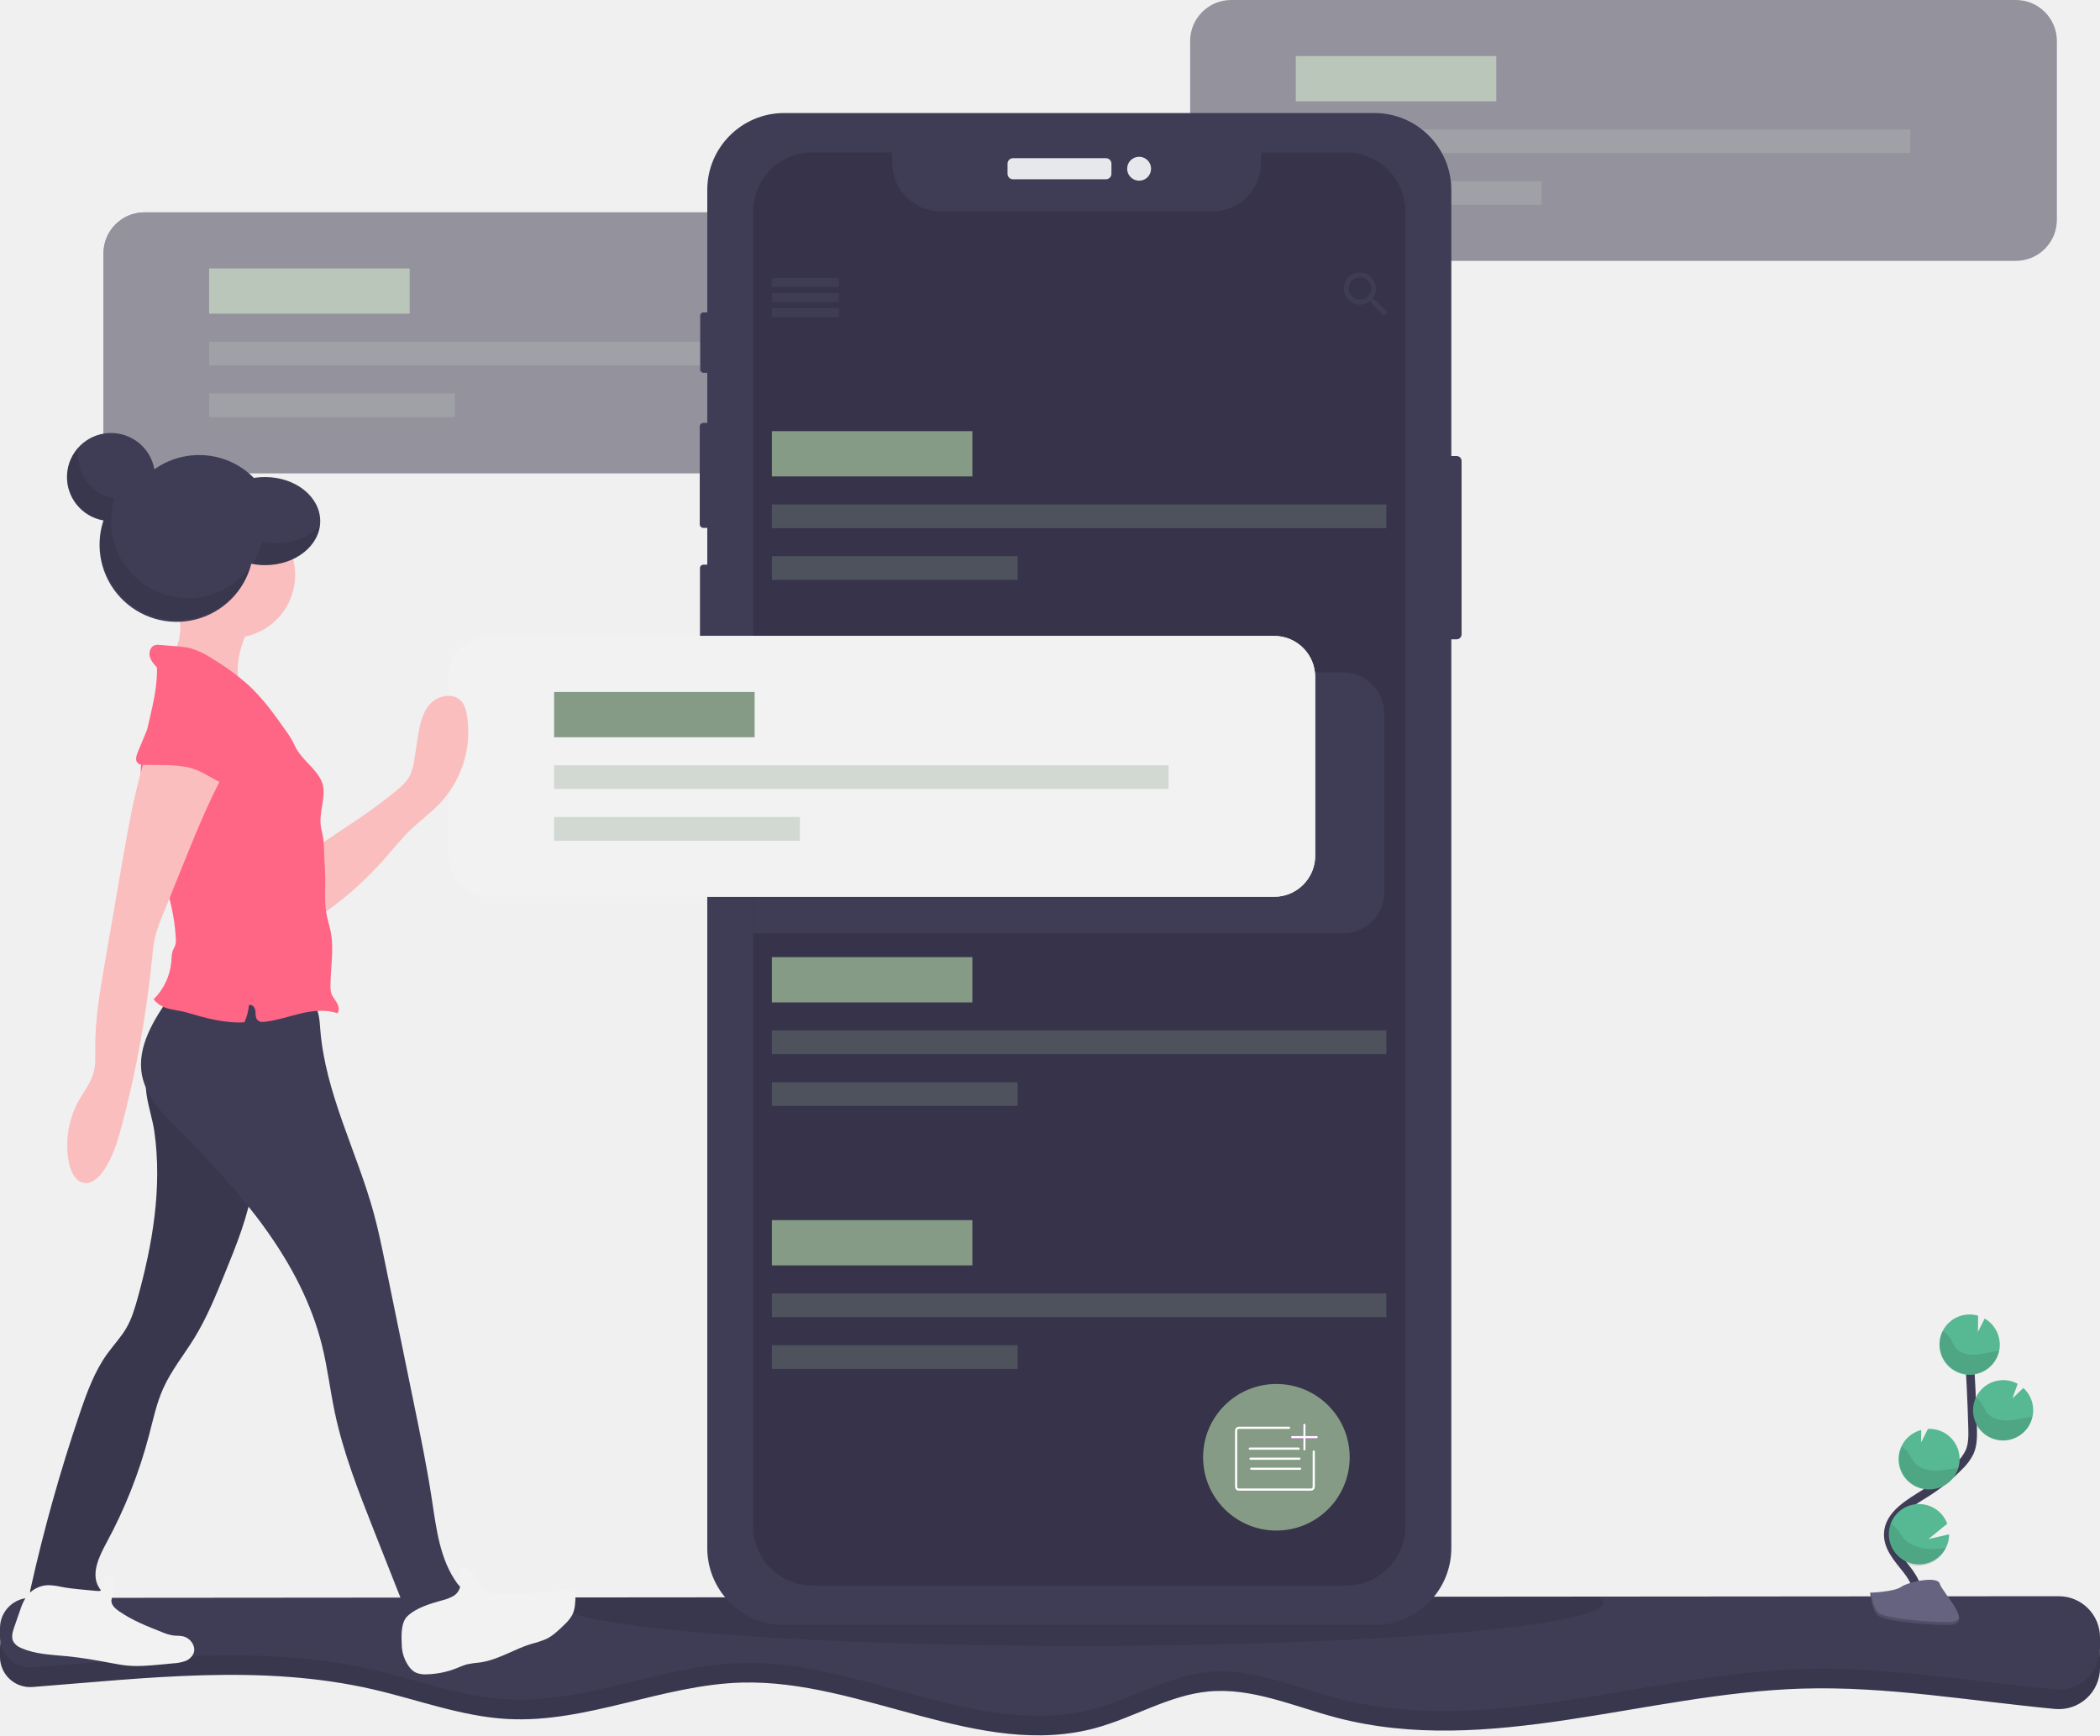
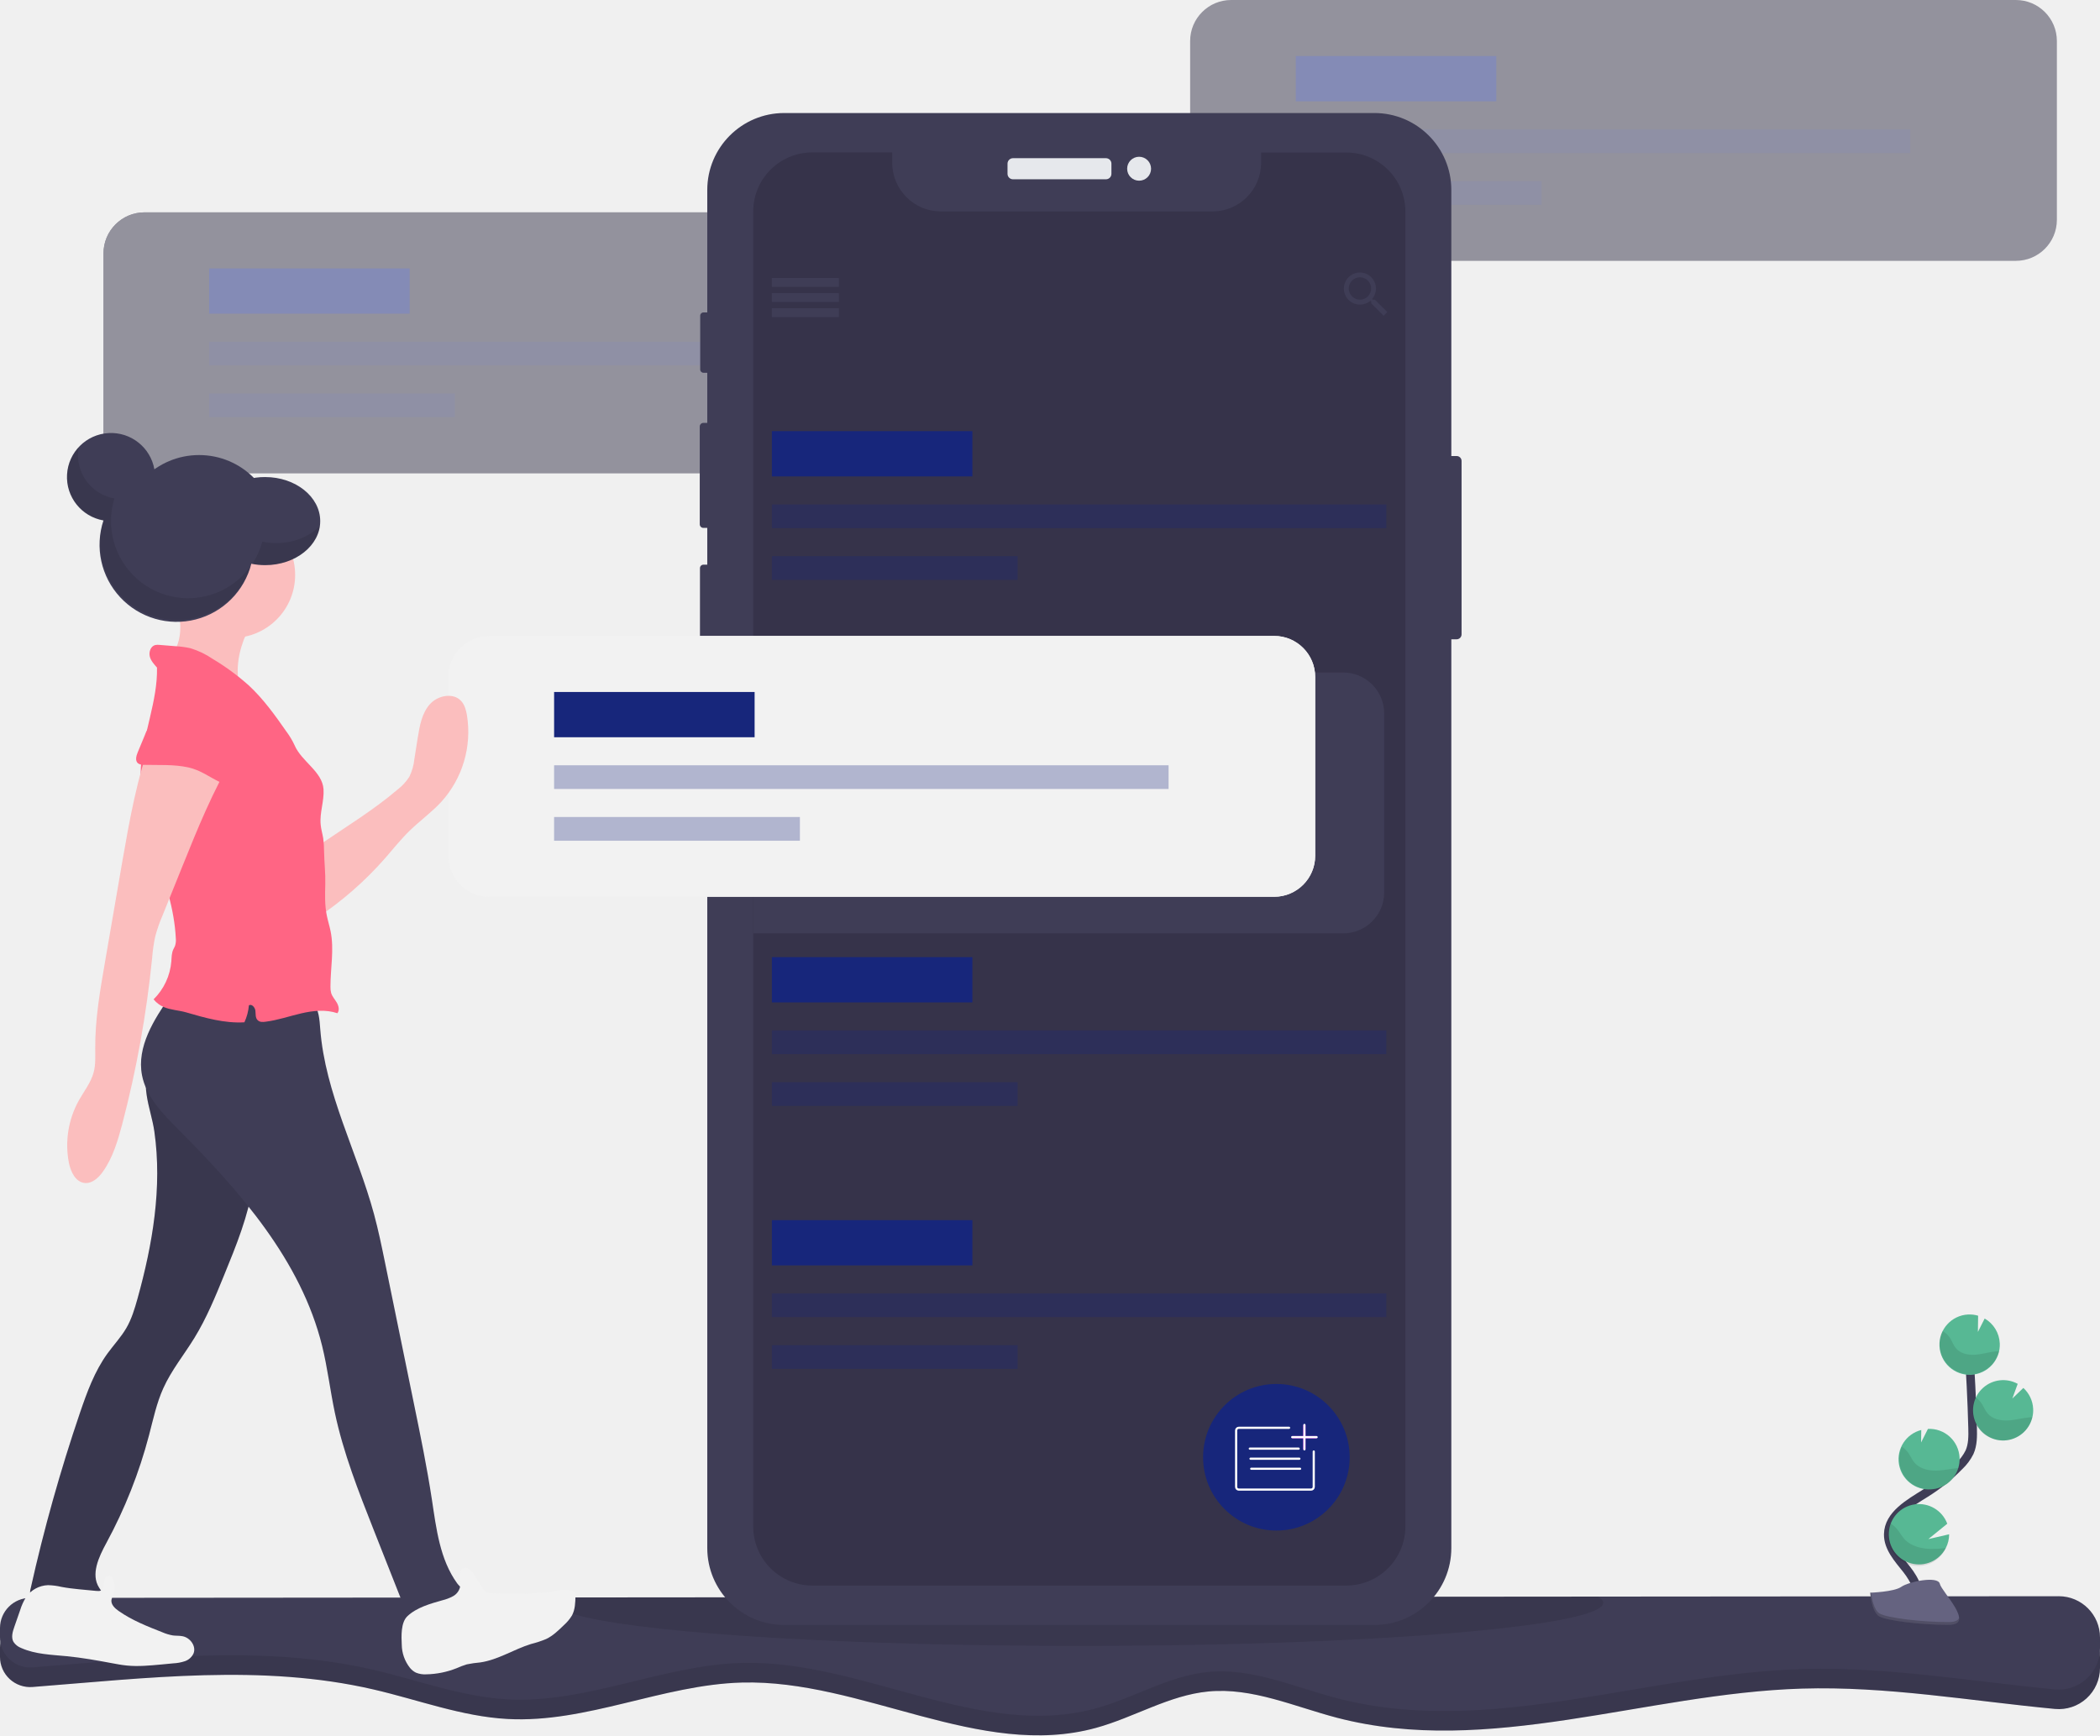
<svg xmlns="http://www.w3.org/2000/svg" id="ada6f7ae-8394-4767-8700-18704e9e9034" data-name="Layer 1" width="974" height="805.02" viewBox="0 0 974 805.02">
  <path d="M1087,816.24v5a19.11,19.11,0,0,1-20.91,19c-39.15-3.72-78.12-10.64-117.4-9.43-72.42,2.21-145.44,31.83-215.54,13.53-19.77-5.16-39.32-14.13-59.66-12.2-18.25,1.73-34.49,12.05-52.17,16.89C567.55,863.79,512.8,826.49,457.06,828c-36.74,1-71.92,18.89-108.62,16.9-21.27-1.14-41.53-8.92-62.28-13.71-51.66-11.94-104.86-5.27-158.09-1.13A14,14,0,0,1,113,816.13v-4.28a14,14,0,0,1,14-14l940.92-.76A19.11,19.11,0,0,1,1087,816.24Z" transform="translate(-113 -47.49)" fill="#3f3d56" />
  <path d="M1087,816.24v5a19.11,19.11,0,0,1-20.91,19c-39.15-3.72-78.12-10.64-117.4-9.43-72.42,2.21-145.44,31.83-215.54,13.53-19.77-5.16-39.32-14.13-59.66-12.2-18.25,1.73-34.49,12.05-52.17,16.89C567.55,863.79,512.8,826.49,457.06,828c-36.74,1-71.92,18.89-108.62,16.9-21.27-1.14-41.53-8.92-62.28-13.71-51.66-11.94-104.86-5.27-158.09-1.13A14,14,0,0,1,113,816.13v-4.28a14,14,0,0,1,14-14l940.92-.76A19.11,19.11,0,0,1,1087,816.24Z" transform="translate(-113 -47.49)" opacity="0.1" />
  <path d="M1087,807.1v5a20.39,20.39,0,0,1-.11,2.08,19.11,19.11,0,0,1-20.8,17c-39.15-3.73-78.12-10.65-117.4-9.44-72.42,2.22-145.44,31.84-215.54,13.53-19.77-5.16-39.32-14.13-59.66-12.2-18.25,1.73-34.49,12.05-52.17,16.9-53.77,14.72-108.52-22.58-164.26-21.08-36.74,1-71.92,18.89-108.62,16.91-21.27-1.15-41.53-8.92-62.28-13.72-51.65-11.93-104.86-5.26-158.09-1.12a14,14,0,0,1-14.86-11.5A13.7,13.7,0,0,1,113,807v-4.28a14,14,0,0,1,14-14l235.83-.19,481.81-.4,223.28-.18A19.11,19.11,0,0,1,1087,807.1Z" transform="translate(-113 -47.49)" fill="#3f3d56" />
  <path d="M856.59,791c0,2.21-4.36,4.33-12.4,6.32C812,805.27,721,811,613.59,811c-105.67,0-195.58-5.55-229-13.31-9-2.09-14-4.34-14-6.69,0-.82.6-1.63,1.78-2.43l481.81-.4C855.77,789.1,856.59,790,856.59,791Z" transform="translate(-113 -47.49)" opacity="0.1" />
  <g opacity="0.5">
    <rect x="552" width="402" height="121" rx="19.03" fill="#36334a" />
-     <rect x="601" y="26" width="93" height="21" fill="#859b85" />
-     <rect x="601" y="60" width="285" height="11" fill="#859b85" opacity="0.3" />
-     <rect x="601" y="84" width="114" height="11" fill="#859b85" opacity="0.3" />
+     <rect x="601" y="26" width="93" height="21" fill="#17267b" />
+     <rect x="601" y="60" width="285" height="11" fill="#17267b" opacity="0.3" />
+     <rect x="601" y="84" width="114" height="11" fill="#17267b" opacity="0.3" />
  </g>
  <g opacity="0.5">
    <rect x="48" y="98.51" width="402" height="121" rx="19.03" fill="#36334a" />
    <rect x="97" y="124.51" width="93" height="21" fill="#36334a" />
    <rect x="97" y="158.51" width="285" height="11" fill="#36334a" />
    <rect x="97" y="182.51" width="114" height="11" fill="#36334a" />
    <rect x="48" y="98.51" width="402" height="121" rx="19.03" fill="#36334a" />
-     <rect x="97" y="124.51" width="93" height="21" fill="#859b85" />
-     <rect x="97" y="158.51" width="285" height="11" fill="#859b85" opacity="0.3" />
-     <rect x="97" y="182.51" width="114" height="11" fill="#859b85" opacity="0.3" />
+     <rect x="97" y="124.51" width="93" height="21" fill="#17267b" />
+     <rect x="97" y="158.51" width="285" height="11" fill="#17267b" opacity="0.3" />
+     <rect x="97" y="182.51" width="114" height="11" fill="#17267b" opacity="0.3" />
  </g>
  <rect x="667.58" y="211.54" width="10.31" height="85.02" rx="2.29" fill="#3f3d56" />
  <rect x="324.76" y="144.93" width="5.79" height="27.99" rx="1.5" fill="#3f3d56" />
  <rect x="324.55" y="196.17" width="6.52" height="48.72" rx="1.69" fill="#3f3d56" />
  <rect x="324.65" y="261.94" width="6.21" height="49.14" rx="1.61" fill="#3f3d56" />
  <rect x="328.04" y="52.43" width="345.1" height="701.37" rx="35.69" fill="#3f3d56" />
  <rect x="467.3" y="73.38" width="48.19" height="9.79" rx="2.54" fill="#e6e8ec" />
  <circle cx="528.33" cy="78.27" r="5.55" fill="#e6e8ec" />
  <path d="M764.83,145.6v610A27.41,27.41,0,0,1,737.42,783H489.76a27.41,27.41,0,0,1-27.41-27.4v-610a27.41,27.41,0,0,1,27.41-27.41h37.06V123a22.58,22.58,0,0,0,22.57,22.57h126A22.57,22.57,0,0,0,697.91,123v-4.76h39.51A27.41,27.41,0,0,1,764.83,145.6Z" transform="translate(-113 -47.49)" fill="#36334a" />
  <rect x="358" y="129" width="31" height="4" fill="#3f3d56" />
  <rect x="358" y="136" width="31" height="4" fill="#3f3d56" />
  <rect x="358" y="143" width="31" height="4" fill="#3f3d56" />
  <rect x="358" y="129" width="31" height="4" fill="#3f3d56" />
  <rect x="358" y="136" width="31" height="4" fill="#3f3d56" />
  <rect x="358" y="143" width="31" height="4" fill="#3f3d56" />
  <path d="M750.66,186.49h-.91l-.35-.29a7.61,7.61,0,0,0,1.78-4.89,7.44,7.44,0,1,0-7.4,7.48,7.73,7.73,0,0,0,4.88-1.78l.34.29v.92l5.74,5.75,1.72-1.72Zm-6.88,0a5.18,5.18,0,1,1,5.16-5.18A5.15,5.15,0,0,1,743.78,186.49Z" transform="translate(-113 -47.49)" fill="#3f3d56" />
-   <rect x="358" y="200" width="93" height="21" fill="#859b85" />
-   <rect x="358" y="234" width="285" height="11" fill="#859b85" opacity="0.3" />
-   <rect x="358" y="258" width="114" height="11" fill="#859b85" opacity="0.3" />
-   <rect x="358" y="444" width="93" height="21" fill="#859b85" />
-   <rect x="358" y="478" width="285" height="11" fill="#859b85" opacity="0.3" />
-   <rect x="358" y="502" width="114" height="11" fill="#859b85" opacity="0.3" />
-   <rect x="358" y="566" width="93" height="21" fill="#859b85" />
-   <rect x="358" y="600" width="285" height="11" fill="#859b85" opacity="0.3" />
-   <rect x="358" y="624" width="114" height="11" fill="#859b85" opacity="0.3" />
-   <circle cx="592" cy="676" r="34" fill="#859b85" />
+   <rect x="358" y="200" width="93" height="21" fill="#17267b" />
+   <rect x="358" y="234" width="285" height="11" fill="#17267b" opacity="0.3" />
+   <rect x="358" y="258" width="114" height="11" fill="#17267b" opacity="0.3" />
+   <rect x="358" y="444" width="93" height="21" fill="#17267b" />
+   <rect x="358" y="478" width="285" height="11" fill="#17267b" opacity="0.3" />
+   <rect x="358" y="502" width="114" height="11" fill="#17267b" opacity="0.3" />
+   <rect x="358" y="566" width="93" height="21" fill="#17267b" />
+   <rect x="358" y="600" width="285" height="11" fill="#17267b" opacity="0.3" />
+   <rect x="358" y="624" width="114" height="11" fill="#17267b" opacity="0.3" />
+   <circle cx="592" cy="676" r="34" fill="#17267b" />
  <path d="M722.33,720.81v16.43a1.25,1.25,0,0,1-1.25,1.25h-33.5a1.25,1.25,0,0,1-1.25-1.25V711.07a1.25,1.25,0,0,1,1.25-1.25h23.31" transform="translate(-113 -47.49)" fill="none" stroke="#fff" stroke-linecap="round" stroke-miterlimit="10" />
  <line x1="579.67" y1="672" x2="602.33" y2="672" fill="none" stroke="#fff" stroke-linecap="round" stroke-miterlimit="10" />
  <line x1="580" y1="676.67" x2="602.67" y2="676.67" fill="none" stroke="#fff" stroke-linecap="round" stroke-miterlimit="10" />
  <line x1="580.33" y1="681.33" x2="603" y2="681.33" fill="none" stroke="#fff" stroke-linecap="round" stroke-miterlimit="10" />
  <line x1="605" y1="661" x2="605" y2="672.33" fill="none" stroke="#f0f" stroke-miterlimit="10" />
  <line x1="610.67" y1="666.67" x2="599.33" y2="666.67" fill="none" stroke="#f0f" stroke-miterlimit="10" />
  <line x1="605" y1="661" x2="605" y2="672.33" fill="none" stroke="#fff" stroke-linecap="round" stroke-miterlimit="10" />
  <line x1="610.67" y1="666.67" x2="599.33" y2="666.67" fill="none" stroke="#fff" stroke-linecap="round" stroke-miterlimit="10" />
  <path d="M1001.6,792.66c3-5.51-.4-12.27-4.29-17.18s-8.61-10-8.51-16.29c.15-9,9.7-14.31,17.33-19.09a84,84,0,0,0,15.56-12.51,22.8,22.8,0,0,0,4.78-6.4c1.58-3.52,1.54-7.52,1.44-11.37q-.51-19.26-1.91-38.49" transform="translate(-113 -47.49)" fill="none" stroke="#3f3d56" stroke-miterlimit="10" stroke-width="4" />
  <path d="M1040.51,670.63a14,14,0,0,0-7-11.5l-3.14,6.22.1-7.53a14.22,14.22,0,0,0-4.63-.56,14,14,0,1,0,14.68,13.37Z" transform="translate(-113 -47.49)" fill="#57b894" />
  <path d="M1015.48,765.62a14,14,0,1,1,.68-11.3l-8.77,7.13,9.65-2.23A14,14,0,0,1,1015.48,765.62Z" transform="translate(-113 -47.49)" fill="#57b894" />
  <path d="M1008.55,738.37a14,14,0,0,1-4.45-27.53l-.08,5.78,3.18-6.29h0a14,14,0,0,1,14.67,13.36,13.84,13.84,0,0,1-.6,4.79A14,14,0,0,1,1008.55,738.37Z" transform="translate(-113 -47.49)" fill="#57b894" />
  <path d="M1042.62,715.7a14,14,0,1,1,6.21-26.27l-2.48,6.8,5.1-4.9A14,14,0,0,1,1056,701a13.79,13.79,0,0,1-.35,3.87A14,14,0,0,1,1042.62,715.7Z" transform="translate(-113 -47.49)" fill="#57b894" />
  <path d="M1038.62,674.37c-3.24.35-6.39,1.36-9.64,1.56s-6.82-.57-8.88-3.1c-1.1-1.36-1.66-3.08-2.59-4.57a10,10,0,0,0-3.54-3.33,14,14,0,1,0,26.24,9.32Q1039.42,674.28,1038.62,674.37Z" transform="translate(-113 -47.49)" opacity="0.1" />
  <path d="M1042.62,715.7a14,14,0,0,1-13.35-20,10.37,10.37,0,0,1,2.82,2.82c1,1.51,1.61,3.26,2.78,4.64,2.19,2.57,5.92,3.41,9.31,3.26s6.66-1.12,10-1.43c.47,0,.94-.07,1.42-.08A14,14,0,0,1,1042.62,715.7Z" transform="translate(-113 -47.49)" opacity="0.1" />
  <path d="M1008.55,738.37a14,14,0,0,1-13.46-19.76,11.48,11.48,0,0,1,3,2.85c1.09,1.54,1.77,3.32,3.05,4.74,2.37,2.63,6.35,3.56,9.93,3.48s6.83-.93,10.28-1.2A14,14,0,0,1,1008.55,738.37Z" transform="translate(-113 -47.49)" opacity="0.1" />
  <path d="M1015.48,765.62a14,14,0,0,1-25.59-11.45,13.84,13.84,0,0,1,3.08,2.75c1.34,1.62,2.22,3.47,3.76,5,2.87,2.82,7.5,4,11.63,4.09A60,60,0,0,0,1015.48,765.62Z" transform="translate(-113 -47.49)" opacity="0.1" />
  <path d="M980.43,786.31s11.08-.34,14.42-2.72,17-5.21,17.86-1.4,16.65,19,4.15,19.06-29.06-1.94-32.4-4S980.43,786.31,980.43,786.31Z" transform="translate(-113 -47.49)" fill="#656380" />
  <path d="M1017.08,799.93c-12.51.1-29.06-1.95-32.39-4-2.54-1.55-3.55-7.09-3.89-9.65h-.37s.7,8.94,4,11,19.89,4.07,32.4,4c3.61,0,4.85-1.31,4.78-3.21C1021.14,799.19,1019.77,799.9,1017.08,799.93Z" transform="translate(-113 -47.49)" opacity="0.2" />
  <path d="M755,378.52v82.94a19,19,0,0,1-19,19H462.35v-121H736A19,19,0,0,1,755,378.52Z" transform="translate(-113 -47.49)" fill="#3f3d56" />
  <rect x="208" y="295" width="402" height="121" rx="19.03" fill="#f2f2f2" />
  <rect x="208" y="295" width="402" height="121" rx="19.03" fill="#f2f2f2" />
-   <rect x="257" y="321" width="93" height="21" fill="#859b85" />
-   <rect x="257" y="355" width="285" height="11" fill="#859b85" opacity="0.3" />
-   <rect x="257" y="379" width="114" height="11" fill="#859b85" opacity="0.3" />
+   <rect x="257" y="321" width="93" height="21" fill="#17267b" />
+   <rect x="257" y="355" width="285" height="11" fill="#17267b" opacity="0.3" />
+   <rect x="257" y="379" width="114" height="11" fill="#17267b" opacity="0.3" />
  <circle cx="92.34" cy="246.84" r="35.75" fill="#3f3d56" />
  <path d="M184.6,572.43c3.69,25.89-.81,52.29-7.82,77.48-1.31,4.69-2.72,9.42-5.17,13.63s-5.86,7.83-8.74,11.79c-6,8.26-9.52,18-12.81,27.64a779.65,779.65,0,0,0-22.82,81.32,5.57,5.57,0,0,0,0,3.47c.87,2,3.51,2.26,5.68,2.25l28.06-.15c1-1.92-.85-4-2-5.84-4-6.22-.16-14.3,3.37-20.81a223.74,223.74,0,0,0,19.78-50c1.92-7.33,3.48-14.82,6.6-21.73,3.77-8.38,9.68-15.59,14.48-23.43,5.58-9.11,9.65-19,13.69-28.93,5.64-13.78,11.33-27.73,13.55-42.45,2.09-13.82,1.06-27.9-.3-41.81a2.64,2.64,0,0,0-3.06-3l-37.65-1.94c-7.76-.4-9.6-2.1-8.42,5.52C181.84,561.13,183.78,566.67,184.6,572.43Z" transform="translate(-113 -47.49)" fill="#3f3d56" />
  <path d="M184.6,572.43c3.69,25.89-.81,52.29-7.82,77.48-1.31,4.69-2.72,9.42-5.17,13.63s-5.86,7.83-8.74,11.79c-6,8.26-9.52,18-12.81,27.64a779.65,779.65,0,0,0-22.82,81.32,5.57,5.57,0,0,0,0,3.47c.87,2,3.51,2.26,5.68,2.25l28.06-.15c1-1.92-.85-4-2-5.84-4-6.22-.16-14.3,3.37-20.81a223.74,223.74,0,0,0,19.78-50c1.92-7.33,3.48-14.82,6.6-21.73,3.77-8.38,9.68-15.59,14.48-23.43,5.58-9.11,9.65-19,13.69-28.93,5.64-13.78,11.33-27.73,13.55-42.45,2.09-13.82,1.06-27.9-.3-41.81a2.64,2.64,0,0,0-3.06-3l-37.65-1.94c-7.76-.4-9.6-2.1-8.42,5.52C181.84,561.13,183.78,566.67,184.6,572.43Z" transform="translate(-113 -47.49)" opacity="0.1" />
  <path d="M192,509.48c-7.65,11-15.67,23.66-13.13,36.83,1.93,10,9.55,17.75,16.74,25,28.74,28.86,57,60.92,66.78,100.47,2.52,10.22,3.74,20.71,5.91,31,3.94,18.7,11,36.58,18,54.35l18.72,47.38a28.36,28.36,0,0,0,27.1-18c-2.46-.19-5.67-2.57-7.11-4.57-8-11.07-9.64-25.31-11.69-38.81-2.27-14.92-5.3-29.72-8.34-44.51L291.58,633.2c-1.55-7.55-3.1-15.11-5.12-22.54-7.82-28.83-22.64-56-24.93-85.81-.34-4.38-.55-9.19-3.52-12.44-3.12-3.43-8.24-4-12.87-4.27C226.41,506.9,210.25,505.07,192,509.48Z" transform="translate(-113 -47.49)" fill="#3f3d56" />
  <path d="M141.47,783.62a29.86,29.86,0,0,0-6.22-.8,12.92,12.92,0,0,0-10.16,5.55,25.25,25.25,0,0,0-2.73,6l-2.71,7.78c-.8,2.28-1.58,4.91-.39,7A7.42,7.42,0,0,0,122.9,812c6.56,2.92,13.95,3.08,21.1,3.78,6.94.68,13.82,1.9,20.67,3.19,2.36.44,4.71.89,7.1,1.13,5.34.54,10.72,0,16.06-.48l5.51-.53a19.84,19.84,0,0,0,5.42-1,6.83,6.83,0,0,0,4-3.59c1.36-3.37-1.56-7.36-5.13-8-1.45-.29-2.95-.16-4.42-.35a20.88,20.88,0,0,1-4.84-1.45c-7.05-2.77-14.17-5.57-20.37-9.93-1.72-1.21-3.52-2.9-3.33-5a10.19,10.19,0,0,1,.89-2.59,9.46,9.46,0,0,0,.08-6.69c-.34-.92-1-1.89-1.93-2-2.64-.32-2.32,3.53-2.71,5-.53,2-1.49,2.18-3.37,2C152.23,784.91,146.83,784.64,141.47,783.62Z" transform="translate(-113 -47.49)" fill="#f2f2f2" />
  <path d="M299.34,810.45a17.65,17.65,0,0,0,3.82,10.75,8.36,8.36,0,0,0,2.72,2.19,10.92,10.92,0,0,0,4.95.79,40.05,40.05,0,0,0,13.89-2.81,39.7,39.7,0,0,1,4.8-1.81,53.88,53.88,0,0,1,6.24-.9c8.27-1.19,15.53-6.07,23.52-8.54a49.45,49.45,0,0,0,7-2.3c3.16-1.49,5.72-4,8.23-6.43a19.89,19.89,0,0,0,3.78-4.52c1.47-2.74,1.56-6,1.62-9.1a2.59,2.59,0,0,0-.24-1.41,2.1,2.1,0,0,0-.9-.71c-2.43-1.2-5.31-.6-8-.13-9.72,1.73-19.67,1.41-29.54,1.09a4.29,4.29,0,0,1-4.54-2.59l-3.75-6c-1.07-1.72-2.77-3.69-4.71-3.1-1.55.47-2.18,2.37-2.12,4s.56,3.25.25,4.84a6.61,6.61,0,0,1-3.2,4.16,20.44,20.44,0,0,1-5,1.92c-5.52,1.56-11.94,3.33-16.21,7.39C298.86,800.15,299.15,806.6,299.34,810.45Z" transform="translate(-113 -47.49)" fill="#f2f2f2" />
  <path d="M297.4,413.75a23.17,23.17,0,0,0,5.46-5.94,24.21,24.21,0,0,0,2.33-8.21l1.57-9.92c.87-5.47,1.89-11.26,5.54-15.43s10.92-5.66,14.63-1.54c1.62,1.79,2.26,4.25,2.66,6.64a48.34,48.34,0,0,1-11.82,40c-4.49,4.92-10,8.83-14.75,13.48-4.14,4-7.73,8.59-11.55,12.94A159.42,159.42,0,0,1,260,473.27c.14-7.44,1.09-15.42,0-22.81-.81-5.34-3-8.22,2.17-11.71C274.17,430.59,286.28,423.21,297.4,413.75Z" transform="translate(-113 -47.49)" fill="#fbbebe" />
  <path d="M196.56,340.57c-.39,5.32-2.6,10.76-7,13.83q18.69,6.54,36.87,14.42c-2.34-2.25-3.05-5.7-3.16-8.94-.31-8.47,2.62-16.8,6.9-24.1a5.85,5.85,0,0,0,1.13-3.18c-.14-2.36-2.94-3.45-5.24-4a128.86,128.86,0,0,0-23.92-3.47c-3.45-.11-7.54-1.2-6.76,3.19C196.12,332.42,196.87,336.42,196.56,340.57Z" transform="translate(-113 -47.49)" fill="#fbbebe" />
  <circle cx="107.66" cy="266.7" r="29.23" fill="#fbbebe" />
  <path d="M249.6,393.14a35.36,35.36,0,0,0-3.71-6.22c-5.3-7.61-10.74-15.21-17.54-21.51a109.19,109.19,0,0,0-16.65-12.23,37.79,37.79,0,0,0-10.42-5,40.77,40.77,0,0,0-6.69-.91l-7.59-.62a6.21,6.21,0,0,0-2,.06c-2.06.52-3,3.08-2.56,5.15s2,3.75,3.38,5.32c.34,15.49-6.55,30.77-7.48,46.24-1.63,27,14.88,52.21,16.2,79.28a8.55,8.55,0,0,1-.38,3.63c-.22.56-.55,1.07-.8,1.62-.78,1.7-.75,3.63-.89,5.5a27.94,27.94,0,0,1-8.23,17.62,12.23,12.23,0,0,0,4.64,3.54c3.19,1.39,7,1.51,10.39,2.48,8.84,2.58,17.9,5.18,27.09,4.63a23.9,23.9,0,0,0,2.09-7.87c1.3-.81,2.8.92,3,2.44s-.09,3.29,1,4.39,2.47.93,3.8.76c5.61-.71,11-2.6,16.5-3.87s11.38-1.88,16.73-.06c1.08-1.37.62-3.4-.26-4.9s-2.13-2.82-2.63-4.49a10.08,10.08,0,0,1-.32-2.95c0-8.55,1.76-17.19.09-25.58-.49-2.46-1.27-4.86-1.77-7.33-1-4.79-.85-9.73-.72-14.62s-.46-10.18-.56-15.14a48.29,48.29,0,0,0-.4-6.13c-.34-2.13-1-4.21-1.18-6.36-.54-5.46,1.66-10.88,1.33-16.36C262.51,405.33,252.84,400.81,249.6,393.14Z" transform="translate(-113 -47.49)" fill="#ff6584" />
  <path d="M183.63,389.22c-7.08,18.78-10.54,38.7-14,58.48l-8,46.46c-2.27,13.13-4.55,26.34-4.46,39.66,0,3.74.24,7.55-.74,11.16-1.28,4.74-4.46,8.69-6.87,13a42.78,42.78,0,0,0-4.6,28.93c.82,4.15,3.06,8.86,7.27,9.34,3.46.38,6.45-2.37,8.47-5.21,4.64-6.51,6.94-14.37,9-22.11a500.11,500.11,0,0,0,13.87-77.09,75.06,75.06,0,0,1,1.39-9.8,69.54,69.54,0,0,1,3.38-9.76q4.59-11.38,9.19-22.76c7.07-17.53,14.18-35.14,23.89-51.36-9.6-2.76-19.59-6-29.19-8.73C189.46,388.61,186.49,389.1,183.63,389.22Z" transform="translate(-113 -47.49)" fill="#fbbebe" />
  <path d="M200.27,403.46c-6.72-1.45-13.67-1-20.53-1.17a4.43,4.43,0,0,1-2.76-.72c-1.39-1.19-.8-3.42-.1-5.11l3.32-8a11.64,11.64,0,0,1,2.66-4.42c1.69-1.5,4.07-1.87,6.31-2.14,7.29-.84,14.79-1.12,21.86.85s13.72,6.45,16.88,13.08c1.32,2.76,1.93,6.24.18,8.75-2.6,3.73-8.43,7.9-12.78,5.86C210.1,408,206.11,404.73,200.27,403.46Z" transform="translate(-113 -47.49)" fill="#ff6584" />
  <path d="M236,268.79a29.52,29.52,0,0,0-16.28,4.69,35.75,35.75,0,0,0-35.1-8.22A20.43,20.43,0,1,0,161,288.91,35.75,35.75,0,1,0,229.57,309a32,32,0,0,0,6.41.65c14.1,0,25.54-9.15,25.54-20.43S250.08,268.79,236,268.79Z" transform="translate(-113 -47.49)" fill="#3f3d56" />
  <path d="M241.09,299.43a31.1,31.1,0,0,1-6.41-.65A35.57,35.57,0,0,1,230,309.07a32.11,32.11,0,0,0,6,.58c13.18,0,24-8,25.39-18.24C256.7,296.29,249.35,299.43,241.09,299.43Z" transform="translate(-113 -47.49)" opacity="0.1" />
  <path d="M200.23,325a35.8,35.8,0,0,1-34.18-46.28,20.43,20.43,0,0,1-16.89-20.12,20.09,20.09,0,0,1,.33-3.66,20.43,20.43,0,0,0,11.46,34,35.75,35.75,0,0,0,68.29,21.18A35.68,35.68,0,0,1,200.23,325Z" transform="translate(-113 -47.49)" opacity="0.1" />
</svg>
